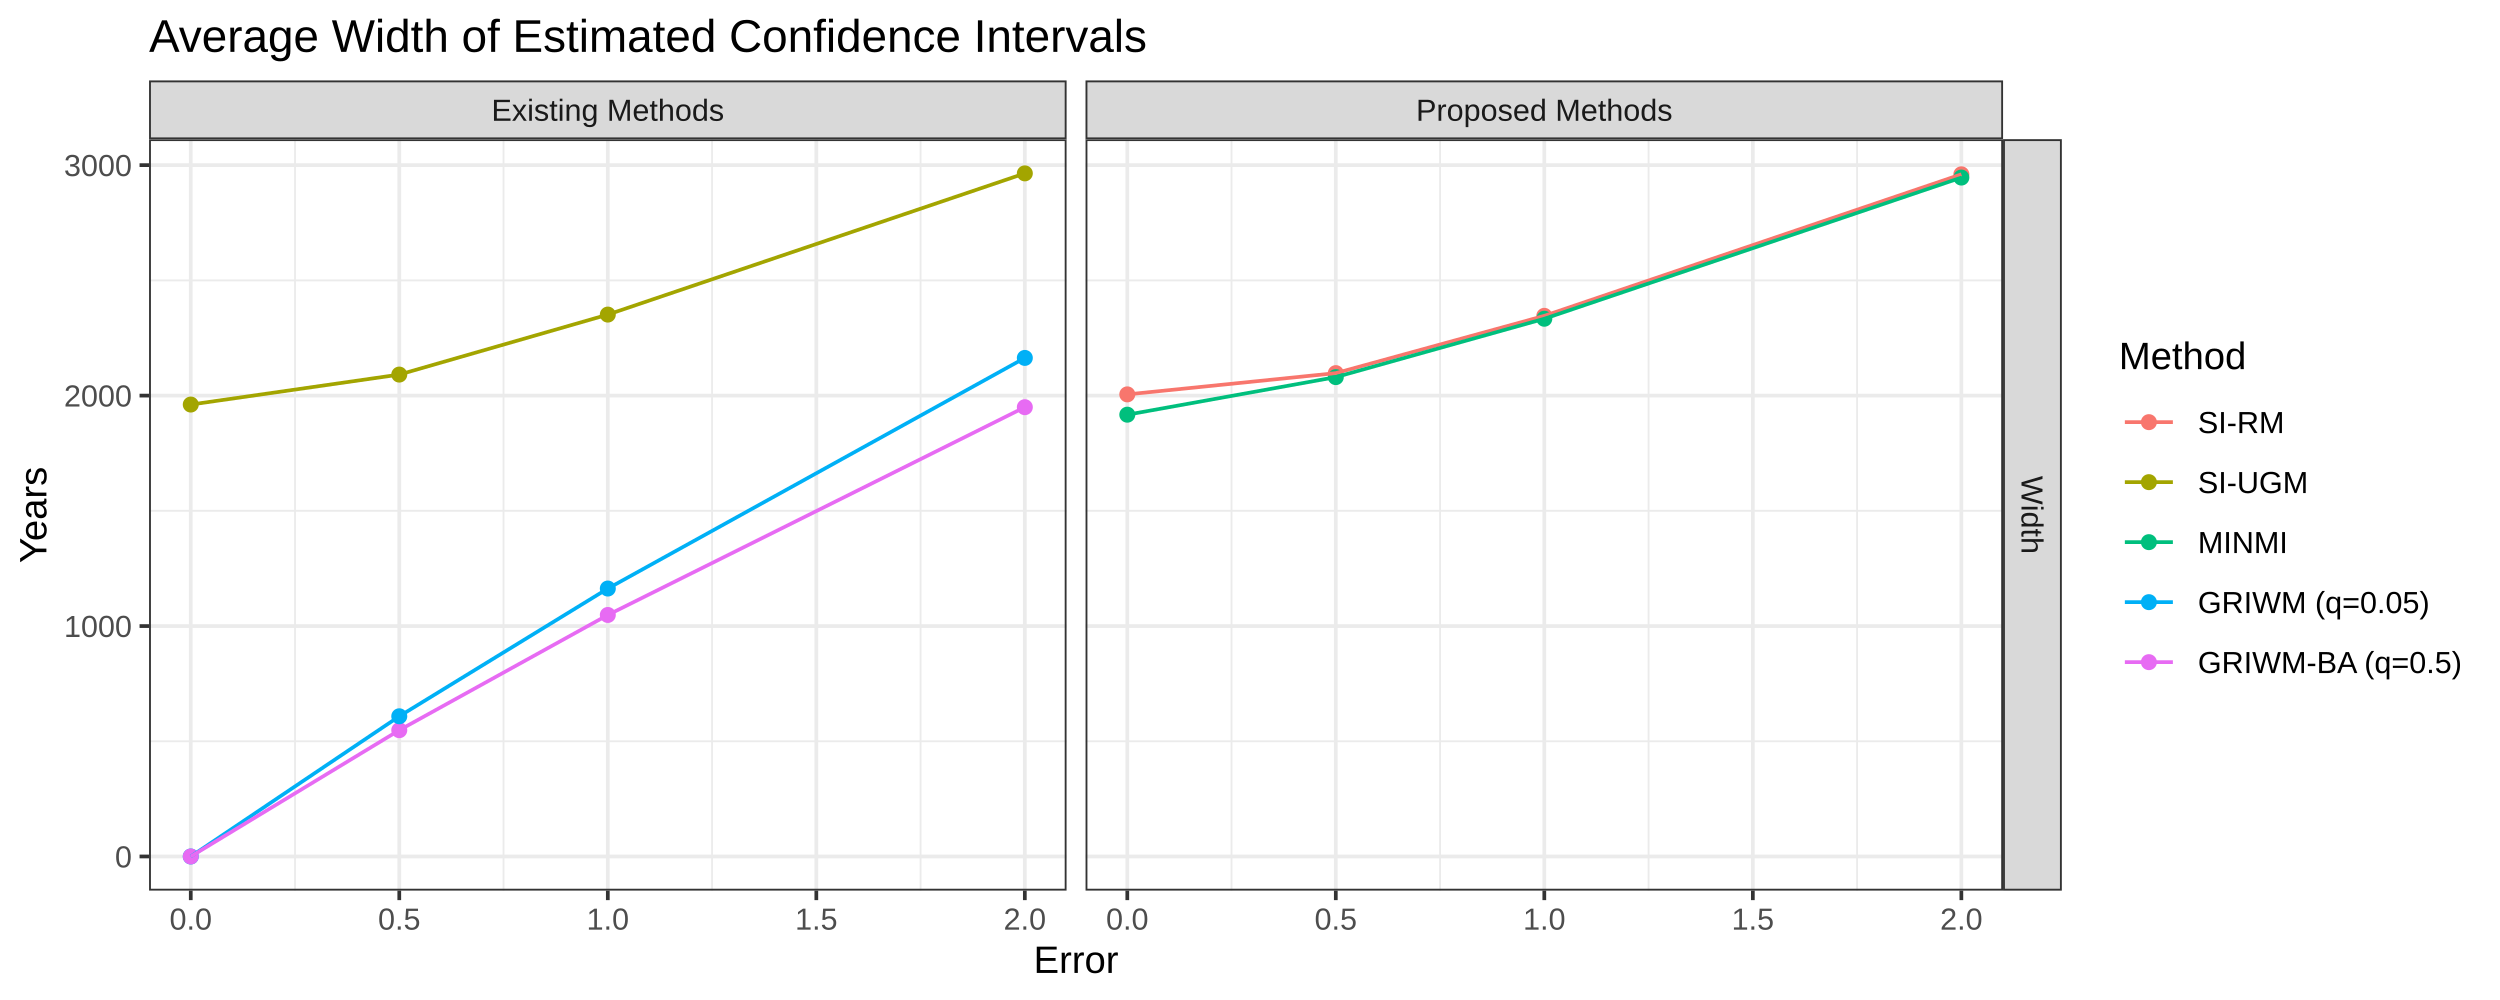
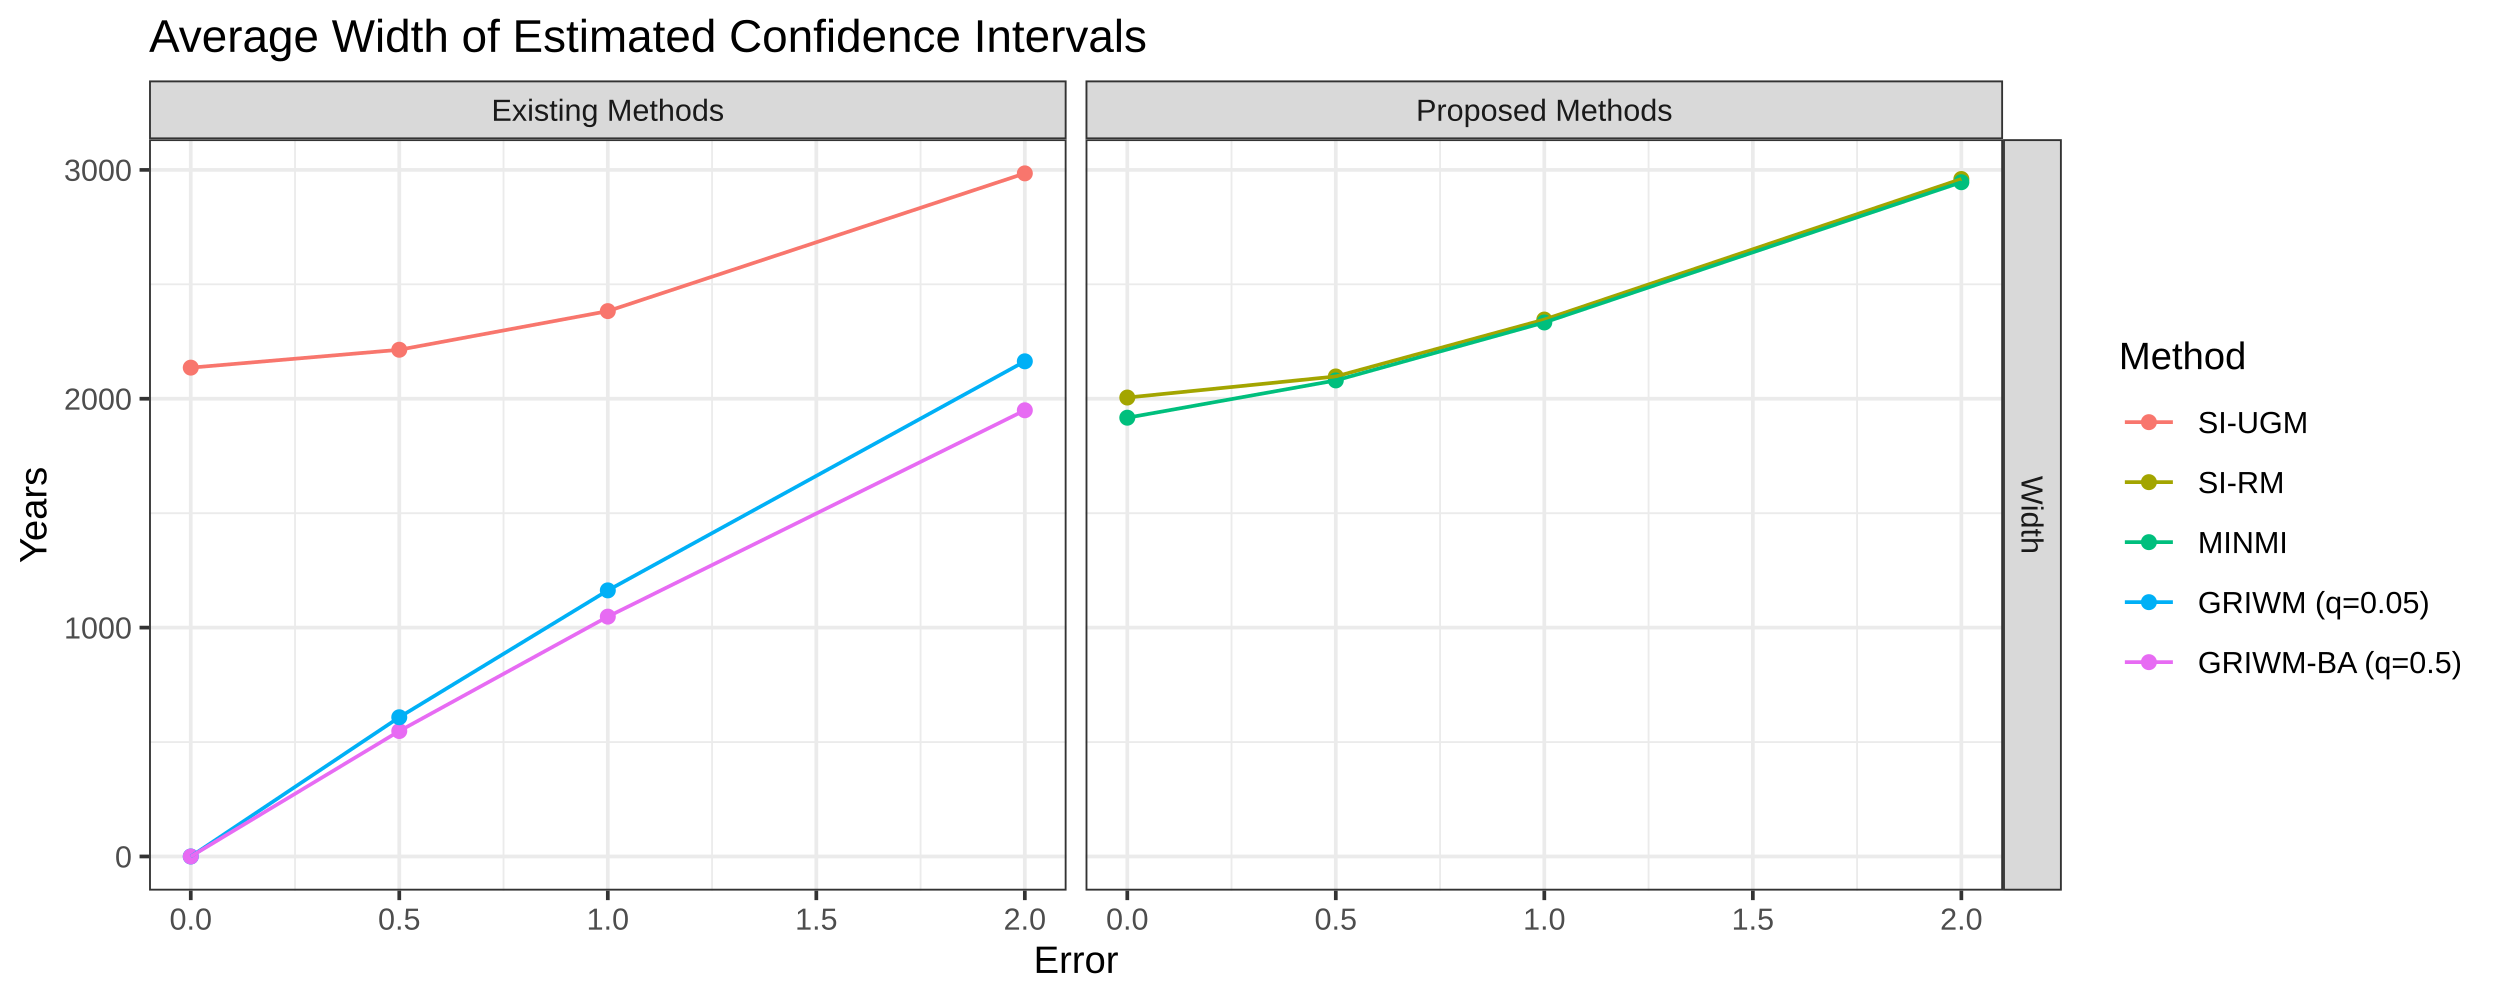
<svg xmlns="http://www.w3.org/2000/svg" class="svglite" width="720.00pt" height="288.00pt" viewBox="0 0 720.00 288.00">
  <defs>
    <style type="text/css">
    .svglite line, .svglite polyline, .svglite polygon, .svglite path, .svglite rect, .svglite circle {
      fill: none;
      stroke: #000000;
      stroke-linecap: round;
      stroke-linejoin: round;
      stroke-miterlimit: 10.00;
    }
    .svglite text {
      white-space: pre;
    }
  </style>
  </defs>
  <rect width="100%" height="100%" style="stroke: none; fill: #FFFFFF;" />
  <defs>
    <clipPath id="cpMC4wMHw3MjAuMDB8MC4wMHwyODguMDA=">
      <rect x="0.00" y="0.00" width="720.00" height="288.00" />
    </clipPath>
  </defs>
  <g clip-path="url(#cpMC4wMHw3MjAuMDB8MC4wMHwyODguMDA=)">
    <rect x="0" y="0.00" width="720.00" height="288.00" style="stroke-width: 1.07; stroke: #FFFFFF; fill: #FFFFFF;" />
  </g>
  <defs>
    <clipPath id="cpNDIuOTN8MzA3LjE2fDQwLjA5fDI1Ni41MA==">
      <rect x="42.93" y="40.09" width="264.24" height="216.41" />
    </clipPath>
  </defs>
  <g clip-path="url(#cpNDIuOTN8MzA3LjE2fDQwLjA5fDI1Ni41MA==)">
    <rect x="42.93" y="40.09" width="264.24" height="216.41" style="stroke-width: 1.07; stroke: none; fill: #FFFFFF;" />
-     <polyline points="42.93,213.48 307.16,213.48 " style="stroke-width: 0.53; stroke: #EBEBEB; stroke-linecap: butt;" />
-     <polyline points="42.93,147.11 307.16,147.11 " style="stroke-width: 0.53; stroke: #EBEBEB; stroke-linecap: butt;" />
-     <polyline points="42.93,80.75 307.16,80.75 " style="stroke-width: 0.53; stroke: #EBEBEB; stroke-linecap: butt;" />
+     <polyline points="42.93,213.71 307.16,213.71 " style="stroke-width: 0.53; stroke: #EBEBEB; stroke-linecap: butt;" />
+     <polyline points="42.93,147.80 307.16,147.80 " style="stroke-width: 0.53; stroke: #EBEBEB; stroke-linecap: butt;" />
+     <polyline points="42.93,81.88 307.16,81.88 " style="stroke-width: 0.53; stroke: #EBEBEB; stroke-linecap: butt;" />
    <polyline points="84.97,256.50 84.97,40.09 " style="stroke-width: 0.53; stroke: #EBEBEB; stroke-linecap: butt;" />
    <polyline points="145.02,256.50 145.02,40.09 " style="stroke-width: 0.53; stroke: #EBEBEB; stroke-linecap: butt;" />
    <polyline points="205.07,256.50 205.07,40.09 " style="stroke-width: 0.53; stroke: #EBEBEB; stroke-linecap: butt;" />
    <polyline points="265.13,256.50 265.13,40.09 " style="stroke-width: 0.53; stroke: #EBEBEB; stroke-linecap: butt;" />
    <polyline points="42.93,246.67 307.16,246.67 " style="stroke-width: 1.07; stroke: #EBEBEB; stroke-linecap: butt;" />
-     <polyline points="42.93,180.30 307.16,180.30 " style="stroke-width: 1.07; stroke: #EBEBEB; stroke-linecap: butt;" />
-     <polyline points="42.93,113.93 307.16,113.93 " style="stroke-width: 1.07; stroke: #EBEBEB; stroke-linecap: butt;" />
-     <polyline points="42.93,47.56 307.16,47.56 " style="stroke-width: 1.07; stroke: #EBEBEB; stroke-linecap: butt;" />
+     <polyline points="42.93,180.75 307.16,180.75 " style="stroke-width: 1.07; stroke: #EBEBEB; stroke-linecap: butt;" />
+     <polyline points="42.93,114.84 307.16,114.84 " style="stroke-width: 1.07; stroke: #EBEBEB; stroke-linecap: butt;" />
+     <polyline points="42.93,48.93 307.16,48.93 " style="stroke-width: 1.07; stroke: #EBEBEB; stroke-linecap: butt;" />
    <polyline points="54.94,256.50 54.94,40.09 " style="stroke-width: 1.07; stroke: #EBEBEB; stroke-linecap: butt;" />
    <polyline points="114.99,256.50 114.99,40.09 " style="stroke-width: 1.07; stroke: #EBEBEB; stroke-linecap: butt;" />
    <polyline points="175.05,256.50 175.05,40.09 " style="stroke-width: 1.07; stroke: #EBEBEB; stroke-linecap: butt;" />
    <polyline points="235.10,256.50 235.10,40.09 " style="stroke-width: 1.07; stroke: #EBEBEB; stroke-linecap: butt;" />
    <polyline points="295.15,256.50 295.15,40.09 " style="stroke-width: 1.07; stroke: #EBEBEB; stroke-linecap: butt;" />
-     <circle cx="54.94" cy="116.51" r="1.95" style="stroke-width: 0.71; stroke: #A3A500; fill: #A3A500;" />
-     <circle cx="114.99" cy="107.88" r="1.95" style="stroke-width: 0.71; stroke: #A3A500; fill: #A3A500;" />
-     <circle cx="295.15" cy="49.93" r="1.95" style="stroke-width: 0.71; stroke: #A3A500; fill: #A3A500;" />
-     <circle cx="175.05" cy="90.60" r="1.95" style="stroke-width: 0.71; stroke: #A3A500; fill: #A3A500;" />
-     <circle cx="295.15" cy="117.27" r="1.95" style="stroke-width: 0.71; stroke: #E76BF3; fill: #E76BF3;" />
-     <circle cx="175.05" cy="177.11" r="1.95" style="stroke-width: 0.71; stroke: #E76BF3; fill: #E76BF3;" />
-     <circle cx="114.99" cy="210.29" r="1.95" style="stroke-width: 0.71; stroke: #E76BF3; fill: #E76BF3;" />
-     <circle cx="295.15" cy="103.08" r="1.95" style="stroke-width: 0.71; stroke: #00B0F6; fill: #00B0F6;" />
-     <circle cx="175.05" cy="169.50" r="1.95" style="stroke-width: 0.71; stroke: #00B0F6; fill: #00B0F6;" />
-     <circle cx="114.99" cy="206.29" r="1.95" style="stroke-width: 0.71; stroke: #00B0F6; fill: #00B0F6;" />
+     <circle cx="54.94" cy="105.88" r="1.95" style="stroke-width: 0.71; stroke: #F8766D; fill: #F8766D;" />
+     <circle cx="114.99" cy="100.73" r="1.95" style="stroke-width: 0.71; stroke: #F8766D; fill: #F8766D;" />
+     <circle cx="295.15" cy="49.93" r="1.95" style="stroke-width: 0.71; stroke: #F8766D; fill: #F8766D;" />
+     <circle cx="175.05" cy="89.60" r="1.95" style="stroke-width: 0.71; stroke: #F8766D; fill: #F8766D;" />
+     <circle cx="295.15" cy="118.16" r="1.95" style="stroke-width: 0.71; stroke: #E76BF3; fill: #E76BF3;" />
+     <circle cx="175.05" cy="177.59" r="1.95" style="stroke-width: 0.71; stroke: #E76BF3; fill: #E76BF3;" />
+     <circle cx="114.99" cy="210.54" r="1.95" style="stroke-width: 0.71; stroke: #E76BF3; fill: #E76BF3;" />
+     <circle cx="295.15" cy="104.06" r="1.95" style="stroke-width: 0.71; stroke: #00B0F6; fill: #00B0F6;" />
+     <circle cx="175.05" cy="170.03" r="1.95" style="stroke-width: 0.71; stroke: #00B0F6; fill: #00B0F6;" />
+     <circle cx="114.99" cy="206.57" r="1.95" style="stroke-width: 0.71; stroke: #00B0F6; fill: #00B0F6;" />
    <circle cx="54.94" cy="246.67" r="1.95" style="stroke-width: 0.71; stroke: #00B0F6; fill: #00B0F6;" />
    <circle cx="54.94" cy="246.67" r="1.95" style="stroke-width: 0.71; stroke: #E76BF3; fill: #E76BF3;" />
-     <polyline points="54.94,116.51 114.99,107.88 175.05,90.60 295.15,49.93 " style="stroke-width: 1.07; stroke: #A3A500; stroke-linecap: butt;" />
-     <polyline points="54.94,246.67 114.99,206.29 175.05,169.50 295.15,103.08 " style="stroke-width: 1.07; stroke: #00B0F6; stroke-linecap: butt;" />
-     <polyline points="54.94,246.67 114.99,210.29 175.05,177.11 295.15,117.27 " style="stroke-width: 1.07; stroke: #E76BF3; stroke-linecap: butt;" />
+     <polyline points="54.94,105.88 114.99,100.73 175.05,89.60 295.15,49.93 " style="stroke-width: 1.07; stroke: #F8766D; stroke-linecap: butt;" />
+     <polyline points="54.94,246.67 114.99,206.57 175.05,170.03 295.15,104.06 " style="stroke-width: 1.07; stroke: #00B0F6; stroke-linecap: butt;" />
+     <polyline points="54.94,246.67 114.99,210.54 175.05,177.59 295.15,118.16 " style="stroke-width: 1.07; stroke: #E76BF3; stroke-linecap: butt;" />
    <rect x="42.93" y="40.09" width="264.24" height="216.41" style="stroke-width: 1.07; stroke: #333333;" />
  </g>
  <g clip-path="url(#cpMC4wMHw3MjAuMDB8MC4wMHwyODguMDA=)">
</g>
  <defs>
    <clipPath id="cpMzEyLjY0fDU3Ni44OHw0MC4wOXwyNTYuNTA=">
      <rect x="312.64" y="40.09" width="264.24" height="216.41" />
    </clipPath>
  </defs>
  <g clip-path="url(#cpMzEyLjY0fDU3Ni44OHw0MC4wOXwyNTYuNTA=)">
    <rect x="312.64" y="40.09" width="264.24" height="216.41" style="stroke-width: 1.07; stroke: none; fill: #FFFFFF;" />
-     <polyline points="312.64,213.48 576.88,213.48 " style="stroke-width: 0.53; stroke: #EBEBEB; stroke-linecap: butt;" />
-     <polyline points="312.64,147.11 576.88,147.11 " style="stroke-width: 0.53; stroke: #EBEBEB; stroke-linecap: butt;" />
-     <polyline points="312.64,80.75 576.88,80.75 " style="stroke-width: 0.53; stroke: #EBEBEB; stroke-linecap: butt;" />
+     <polyline points="312.64,213.71 576.88,213.71 " style="stroke-width: 0.53; stroke: #EBEBEB; stroke-linecap: butt;" />
+     <polyline points="312.64,147.80 576.88,147.80 " style="stroke-width: 0.53; stroke: #EBEBEB; stroke-linecap: butt;" />
+     <polyline points="312.64,81.88 576.88,81.88 " style="stroke-width: 0.53; stroke: #EBEBEB; stroke-linecap: butt;" />
    <polyline points="354.68,256.50 354.68,40.09 " style="stroke-width: 0.53; stroke: #EBEBEB; stroke-linecap: butt;" />
    <polyline points="414.74,256.50 414.74,40.09 " style="stroke-width: 0.53; stroke: #EBEBEB; stroke-linecap: butt;" />
    <polyline points="474.79,256.50 474.79,40.09 " style="stroke-width: 0.53; stroke: #EBEBEB; stroke-linecap: butt;" />
    <polyline points="534.84,256.50 534.84,40.09 " style="stroke-width: 0.53; stroke: #EBEBEB; stroke-linecap: butt;" />
    <polyline points="312.64,246.67 576.88,246.67 " style="stroke-width: 1.07; stroke: #EBEBEB; stroke-linecap: butt;" />
-     <polyline points="312.64,180.30 576.88,180.30 " style="stroke-width: 1.07; stroke: #EBEBEB; stroke-linecap: butt;" />
-     <polyline points="312.64,113.93 576.88,113.93 " style="stroke-width: 1.07; stroke: #EBEBEB; stroke-linecap: butt;" />
-     <polyline points="312.64,47.56 576.88,47.56 " style="stroke-width: 1.07; stroke: #EBEBEB; stroke-linecap: butt;" />
+     <polyline points="312.64,180.75 576.88,180.75 " style="stroke-width: 1.07; stroke: #EBEBEB; stroke-linecap: butt;" />
+     <polyline points="312.64,114.84 576.88,114.84 " style="stroke-width: 1.07; stroke: #EBEBEB; stroke-linecap: butt;" />
+     <polyline points="312.64,48.93 576.88,48.93 " style="stroke-width: 1.07; stroke: #EBEBEB; stroke-linecap: butt;" />
    <polyline points="324.66,256.50 324.66,40.09 " style="stroke-width: 1.07; stroke: #EBEBEB; stroke-linecap: butt;" />
    <polyline points="384.71,256.50 384.71,40.09 " style="stroke-width: 1.07; stroke: #EBEBEB; stroke-linecap: butt;" />
    <polyline points="444.76,256.50 444.76,40.09 " style="stroke-width: 1.07; stroke: #EBEBEB; stroke-linecap: butt;" />
    <polyline points="504.82,256.50 504.82,40.09 " style="stroke-width: 1.07; stroke: #EBEBEB; stroke-linecap: butt;" />
    <polyline points="564.87,256.50 564.87,40.09 " style="stroke-width: 1.07; stroke: #EBEBEB; stroke-linecap: butt;" />
-     <circle cx="324.66" cy="113.58" r="1.95" style="stroke-width: 0.71; stroke: #F8766D; fill: #F8766D;" />
-     <circle cx="384.71" cy="107.46" r="1.95" style="stroke-width: 0.71; stroke: #F8766D; fill: #F8766D;" />
-     <circle cx="384.71" cy="108.61" r="1.95" style="stroke-width: 0.71; stroke: #00BF7D; fill: #00BF7D;" />
-     <circle cx="564.87" cy="50.20" r="1.95" style="stroke-width: 0.71; stroke: #F8766D; fill: #F8766D;" />
-     <circle cx="564.87" cy="51.14" r="1.95" style="stroke-width: 0.71; stroke: #00BF7D; fill: #00BF7D;" />
-     <circle cx="324.66" cy="119.43" r="1.95" style="stroke-width: 0.71; stroke: #00BF7D; fill: #00BF7D;" />
-     <circle cx="444.76" cy="90.96" r="1.95" style="stroke-width: 0.71; stroke: #F8766D; fill: #F8766D;" />
-     <circle cx="444.76" cy="91.80" r="1.95" style="stroke-width: 0.71; stroke: #00BF7D; fill: #00BF7D;" />
-     <polyline points="324.66,113.58 384.71,107.46 444.76,90.96 564.87,50.20 " style="stroke-width: 1.07; stroke: #F8766D; stroke-linecap: butt;" />
-     <polyline points="324.66,119.43 384.71,108.61 444.76,91.80 564.87,51.14 " style="stroke-width: 1.07; stroke: #00BF7D; stroke-linecap: butt;" />
+     <circle cx="324.66" cy="114.49" r="1.95" style="stroke-width: 0.71; stroke: #A3A500; fill: #A3A500;" />
+     <circle cx="384.71" cy="108.42" r="1.95" style="stroke-width: 0.71; stroke: #A3A500; fill: #A3A500;" />
+     <circle cx="384.71" cy="109.56" r="1.95" style="stroke-width: 0.71; stroke: #00BF7D; fill: #00BF7D;" />
+     <circle cx="564.87" cy="51.55" r="1.95" style="stroke-width: 0.71; stroke: #A3A500; fill: #A3A500;" />
+     <circle cx="564.87" cy="52.48" r="1.95" style="stroke-width: 0.71; stroke: #00BF7D; fill: #00BF7D;" />
+     <circle cx="324.66" cy="120.30" r="1.95" style="stroke-width: 0.71; stroke: #00BF7D; fill: #00BF7D;" />
+     <circle cx="444.76" cy="92.03" r="1.95" style="stroke-width: 0.71; stroke: #A3A500; fill: #A3A500;" />
+     <circle cx="444.76" cy="92.87" r="1.95" style="stroke-width: 0.71; stroke: #00BF7D; fill: #00BF7D;" />
+     <polyline points="324.66,114.49 384.71,108.42 444.76,92.03 564.87,51.55 " style="stroke-width: 1.07; stroke: #A3A500; stroke-linecap: butt;" />
+     <polyline points="324.66,120.30 384.71,109.56 444.76,92.87 564.87,52.48 " style="stroke-width: 1.07; stroke: #00BF7D; stroke-linecap: butt;" />
    <rect x="312.64" y="40.09" width="264.24" height="216.41" style="stroke-width: 1.07; stroke: #333333;" />
  </g>
  <g clip-path="url(#cpMC4wMHw3MjAuMDB8MC4wMHwyODguMDA=)">
</g>
  <defs>
    <clipPath id="cpNDIuOTN8MzA3LjE2fDIzLjE4fDQwLjA5">
      <rect x="42.93" y="23.18" width="264.24" height="16.92" />
    </clipPath>
  </defs>
  <g clip-path="url(#cpNDIuOTN8MzA3LjE2fDIzLjE4fDQwLjA5)">
    <rect x="42.93" y="23.18" width="264.24" height="16.92" style="stroke-width: 1.07; stroke: #333333; fill: #D9D9D9;" />
    <text x="175.05" y="34.79" text-anchor="middle" style="font-size: 8.80px;fill: #1A1A1A; font-family: &quot;Arial&quot;;" textLength="67.02px" lengthAdjust="spacingAndGlyphs">Existing Methods</text>
  </g>
  <g clip-path="url(#cpMC4wMHw3MjAuMDB8MC4wMHwyODguMDA=)">
</g>
  <defs>
    <clipPath id="cpMzEyLjY0fDU3Ni44OHwyMy4xOHw0MC4wOQ==">
      <rect x="312.64" y="23.18" width="264.24" height="16.92" />
    </clipPath>
  </defs>
  <g clip-path="url(#cpMzEyLjY0fDU3Ni44OHwyMy4xOHw0MC4wOQ==)">
    <rect x="312.64" y="23.18" width="264.24" height="16.92" style="stroke-width: 1.07; stroke: #333333; fill: #D9D9D9;" />
    <text x="444.76" y="34.79" text-anchor="middle" style="font-size: 8.80px;fill: #1A1A1A; font-family: &quot;Arial&quot;;" textLength="73.89px" lengthAdjust="spacingAndGlyphs">Proposed Methods</text>
  </g>
  <g clip-path="url(#cpMC4wMHw3MjAuMDB8MC4wMHwyODguMDA=)">
</g>
  <defs>
    <clipPath id="cpNTc2Ljg4fDU5My44MHw0MC4wOXwyNTYuNTA=">
      <rect x="576.88" y="40.09" width="16.92" height="216.41" />
    </clipPath>
  </defs>
  <g clip-path="url(#cpNTc2Ljg4fDU5My44MHw0MC4wOXwyNTYuNTA=)">
    <rect x="576.88" y="40.09" width="16.92" height="216.41" style="stroke-width: 1.07; stroke: #333333; fill: #D9D9D9;" />
    <text transform="translate(582.19,148.30) rotate(90)" text-anchor="middle" style="font-size: 8.80px;fill: #1A1A1A; font-family: &quot;Arial&quot;;" textLength="22.49px" lengthAdjust="spacingAndGlyphs">Width</text>
  </g>
  <g clip-path="url(#cpMC4wMHw3MjAuMDB8MC4wMHwyODguMDA=)">
    <polyline points="54.94,259.24 54.94,256.50 " style="stroke-width: 1.07; stroke: #333333; stroke-linecap: butt;" />
    <polyline points="114.99,259.24 114.99,256.50 " style="stroke-width: 1.07; stroke: #333333; stroke-linecap: butt;" />
    <polyline points="175.05,259.24 175.05,256.50 " style="stroke-width: 1.07; stroke: #333333; stroke-linecap: butt;" />
    <polyline points="235.10,259.24 235.10,256.50 " style="stroke-width: 1.07; stroke: #333333; stroke-linecap: butt;" />
    <polyline points="295.15,259.24 295.15,256.50 " style="stroke-width: 1.07; stroke: #333333; stroke-linecap: butt;" />
    <text x="54.94" y="267.74" text-anchor="middle" style="font-size: 8.80px;fill: #4D4D4D; font-family: &quot;Arial&quot;;" textLength="12.24px" lengthAdjust="spacingAndGlyphs">0.0</text>
    <text x="114.99" y="267.74" text-anchor="middle" style="font-size: 8.80px;fill: #4D4D4D; font-family: &quot;Arial&quot;;" textLength="12.24px" lengthAdjust="spacingAndGlyphs">0.5</text>
    <text x="175.05" y="267.74" text-anchor="middle" style="font-size: 8.80px;fill: #4D4D4D; font-family: &quot;Arial&quot;;" textLength="12.24px" lengthAdjust="spacingAndGlyphs">1.0</text>
    <text x="235.10" y="267.74" text-anchor="middle" style="font-size: 8.80px;fill: #4D4D4D; font-family: &quot;Arial&quot;;" textLength="12.24px" lengthAdjust="spacingAndGlyphs">1.5</text>
    <text x="295.15" y="267.74" text-anchor="middle" style="font-size: 8.80px;fill: #4D4D4D; font-family: &quot;Arial&quot;;" textLength="12.24px" lengthAdjust="spacingAndGlyphs">2.0</text>
    <polyline points="324.66,259.24 324.66,256.50 " style="stroke-width: 1.07; stroke: #333333; stroke-linecap: butt;" />
    <polyline points="384.71,259.24 384.71,256.50 " style="stroke-width: 1.07; stroke: #333333; stroke-linecap: butt;" />
    <polyline points="444.76,259.24 444.76,256.50 " style="stroke-width: 1.07; stroke: #333333; stroke-linecap: butt;" />
    <polyline points="504.82,259.24 504.82,256.50 " style="stroke-width: 1.07; stroke: #333333; stroke-linecap: butt;" />
    <polyline points="564.87,259.24 564.87,256.50 " style="stroke-width: 1.07; stroke: #333333; stroke-linecap: butt;" />
    <text x="324.66" y="267.74" text-anchor="middle" style="font-size: 8.80px;fill: #4D4D4D; font-family: &quot;Arial&quot;;" textLength="12.24px" lengthAdjust="spacingAndGlyphs">0.0</text>
    <text x="384.71" y="267.74" text-anchor="middle" style="font-size: 8.80px;fill: #4D4D4D; font-family: &quot;Arial&quot;;" textLength="12.24px" lengthAdjust="spacingAndGlyphs">0.5</text>
    <text x="444.76" y="267.74" text-anchor="middle" style="font-size: 8.80px;fill: #4D4D4D; font-family: &quot;Arial&quot;;" textLength="12.24px" lengthAdjust="spacingAndGlyphs">1.0</text>
    <text x="504.82" y="267.74" text-anchor="middle" style="font-size: 8.80px;fill: #4D4D4D; font-family: &quot;Arial&quot;;" textLength="12.24px" lengthAdjust="spacingAndGlyphs">1.5</text>
    <text x="564.87" y="267.74" text-anchor="middle" style="font-size: 8.80px;fill: #4D4D4D; font-family: &quot;Arial&quot;;" textLength="12.24px" lengthAdjust="spacingAndGlyphs">2.0</text>
    <text x="38.00" y="249.82" text-anchor="end" style="font-size: 8.80px;fill: #4D4D4D; font-family: &quot;Arial&quot;;" textLength="4.90px" lengthAdjust="spacingAndGlyphs">0</text>
-     <text x="38.00" y="183.45" text-anchor="end" style="font-size: 8.80px;fill: #4D4D4D; font-family: &quot;Arial&quot;;" textLength="19.58px" lengthAdjust="spacingAndGlyphs">1000</text>
-     <text x="38.00" y="117.08" text-anchor="end" style="font-size: 8.80px;fill: #4D4D4D; font-family: &quot;Arial&quot;;" textLength="19.58px" lengthAdjust="spacingAndGlyphs">2000</text>
-     <text x="38.00" y="50.71" text-anchor="end" style="font-size: 8.80px;fill: #4D4D4D; font-family: &quot;Arial&quot;;" textLength="19.58px" lengthAdjust="spacingAndGlyphs">3000</text>
+     <text x="38.00" y="183.90" text-anchor="end" style="font-size: 8.80px;fill: #4D4D4D; font-family: &quot;Arial&quot;;" textLength="19.58px" lengthAdjust="spacingAndGlyphs">1000</text>
+     <text x="38.00" y="117.99" text-anchor="end" style="font-size: 8.80px;fill: #4D4D4D; font-family: &quot;Arial&quot;;" textLength="19.58px" lengthAdjust="spacingAndGlyphs">2000</text>
+     <text x="38.00" y="52.08" text-anchor="end" style="font-size: 8.80px;fill: #4D4D4D; font-family: &quot;Arial&quot;;" textLength="19.58px" lengthAdjust="spacingAndGlyphs">3000</text>
    <polyline points="40.19,246.67 42.93,246.67 " style="stroke-width: 1.07; stroke: #333333; stroke-linecap: butt;" />
-     <polyline points="40.19,180.30 42.93,180.30 " style="stroke-width: 1.07; stroke: #333333; stroke-linecap: butt;" />
-     <polyline points="40.19,113.93 42.93,113.93 " style="stroke-width: 1.07; stroke: #333333; stroke-linecap: butt;" />
-     <polyline points="40.19,47.56 42.93,47.56 " style="stroke-width: 1.07; stroke: #333333; stroke-linecap: butt;" />
+     <polyline points="40.19,180.75 42.93,180.75 " style="stroke-width: 1.07; stroke: #333333; stroke-linecap: butt;" />
+     <polyline points="40.19,114.84 42.93,114.84 " style="stroke-width: 1.07; stroke: #333333; stroke-linecap: butt;" />
+     <polyline points="40.19,48.93 42.93,48.93 " style="stroke-width: 1.07; stroke: #333333; stroke-linecap: butt;" />
    <text x="309.90" y="280.20" text-anchor="middle" style="font-size: 11.00px; font-family: &quot;Arial&quot;;" textLength="24.45px" lengthAdjust="spacingAndGlyphs">Error</text>
    <text transform="translate(13.36,148.30) rotate(-90)" text-anchor="middle" style="font-size: 11.00px; font-family: &quot;Arial&quot;;" textLength="27.73px" lengthAdjust="spacingAndGlyphs">Years</text>
    <rect x="604.76" y="91.78" width="109.76" height="113.03" style="stroke-width: 1.07; stroke: none; fill: #FFFFFF;" />
    <text x="610.24" y="106.30" style="font-size: 11.00px; font-family: &quot;Arial&quot;;" textLength="36.71px" lengthAdjust="spacingAndGlyphs">Method</text>
    <rect x="610.24" y="112.94" width="17.28" height="17.28" style="stroke-width: 1.07; stroke: none; fill: #FFFFFF;" />
    <circle cx="618.88" cy="121.58" r="1.95" style="stroke-width: 0.71; stroke: #F8766D; fill: #F8766D;" />
    <line x1="611.96" y1="121.58" x2="625.79" y2="121.58" style="stroke-width: 1.07; stroke: #F8766D; stroke-linecap: butt;" />
    <rect x="610.24" y="130.22" width="17.28" height="17.28" style="stroke-width: 1.07; stroke: none; fill: #FFFFFF;" />
    <circle cx="618.88" cy="138.86" r="1.95" style="stroke-width: 0.71; stroke: #A3A500; fill: #A3A500;" />
    <line x1="611.96" y1="138.86" x2="625.79" y2="138.86" style="stroke-width: 1.07; stroke: #A3A500; stroke-linecap: butt;" />
    <rect x="610.24" y="147.50" width="17.28" height="17.28" style="stroke-width: 1.07; stroke: none; fill: #FFFFFF;" />
    <circle cx="618.88" cy="156.14" r="1.95" style="stroke-width: 0.71; stroke: #00BF7D; fill: #00BF7D;" />
    <line x1="611.96" y1="156.14" x2="625.79" y2="156.14" style="stroke-width: 1.07; stroke: #00BF7D; stroke-linecap: butt;" />
    <rect x="610.24" y="164.78" width="17.28" height="17.28" style="stroke-width: 1.07; stroke: none; fill: #FFFFFF;" />
    <circle cx="618.88" cy="173.42" r="1.95" style="stroke-width: 0.71; stroke: #00B0F6; fill: #00B0F6;" />
    <line x1="611.96" y1="173.42" x2="625.79" y2="173.42" style="stroke-width: 1.07; stroke: #00B0F6; stroke-linecap: butt;" />
    <rect x="610.24" y="182.06" width="17.28" height="17.28" style="stroke-width: 1.07; stroke: none; fill: #FFFFFF;" />
    <circle cx="618.88" cy="190.70" r="1.95" style="stroke-width: 0.71; stroke: #E76BF3; fill: #E76BF3;" />
    <line x1="611.96" y1="190.70" x2="625.79" y2="190.70" style="stroke-width: 1.07; stroke: #E76BF3; stroke-linecap: butt;" />
-     <text x="632.99" y="124.73" style="font-size: 8.80px; font-family: &quot;Arial&quot;;" textLength="24.93px" lengthAdjust="spacingAndGlyphs">SI-RM</text>
-     <text x="632.99" y="142.01" style="font-size: 8.80px; font-family: &quot;Arial&quot;;" textLength="31.77px" lengthAdjust="spacingAndGlyphs">SI-UGM</text>
+     <text x="632.99" y="124.73" style="font-size: 8.80px; font-family: &quot;Arial&quot;;" textLength="31.77px" lengthAdjust="spacingAndGlyphs">SI-UGM</text>
+     <text x="632.99" y="142.01" style="font-size: 8.80px; font-family: &quot;Arial&quot;;" textLength="24.93px" lengthAdjust="spacingAndGlyphs">SI-RM</text>
    <text x="632.99" y="159.29" style="font-size: 8.80px; font-family: &quot;Arial&quot;;" textLength="25.91px" lengthAdjust="spacingAndGlyphs">MINMI</text>
    <text x="632.99" y="176.57" style="font-size: 8.80px; font-family: &quot;Arial&quot;;" textLength="66.76px" lengthAdjust="spacingAndGlyphs">GRIWM (q=0.05)</text>
    <text x="632.99" y="193.85" style="font-size: 8.80px; font-family: &quot;Arial&quot;;" textLength="76.05px" lengthAdjust="spacingAndGlyphs">GRIWM-BA (q=0.5)</text>
    <text x="42.93" y="14.93" style="font-size: 13.20px; font-family: &quot;Arial&quot;;" textLength="287.18px" lengthAdjust="spacingAndGlyphs">Average Width of Estimated Confidence Intervals</text>
  </g>
</svg>
